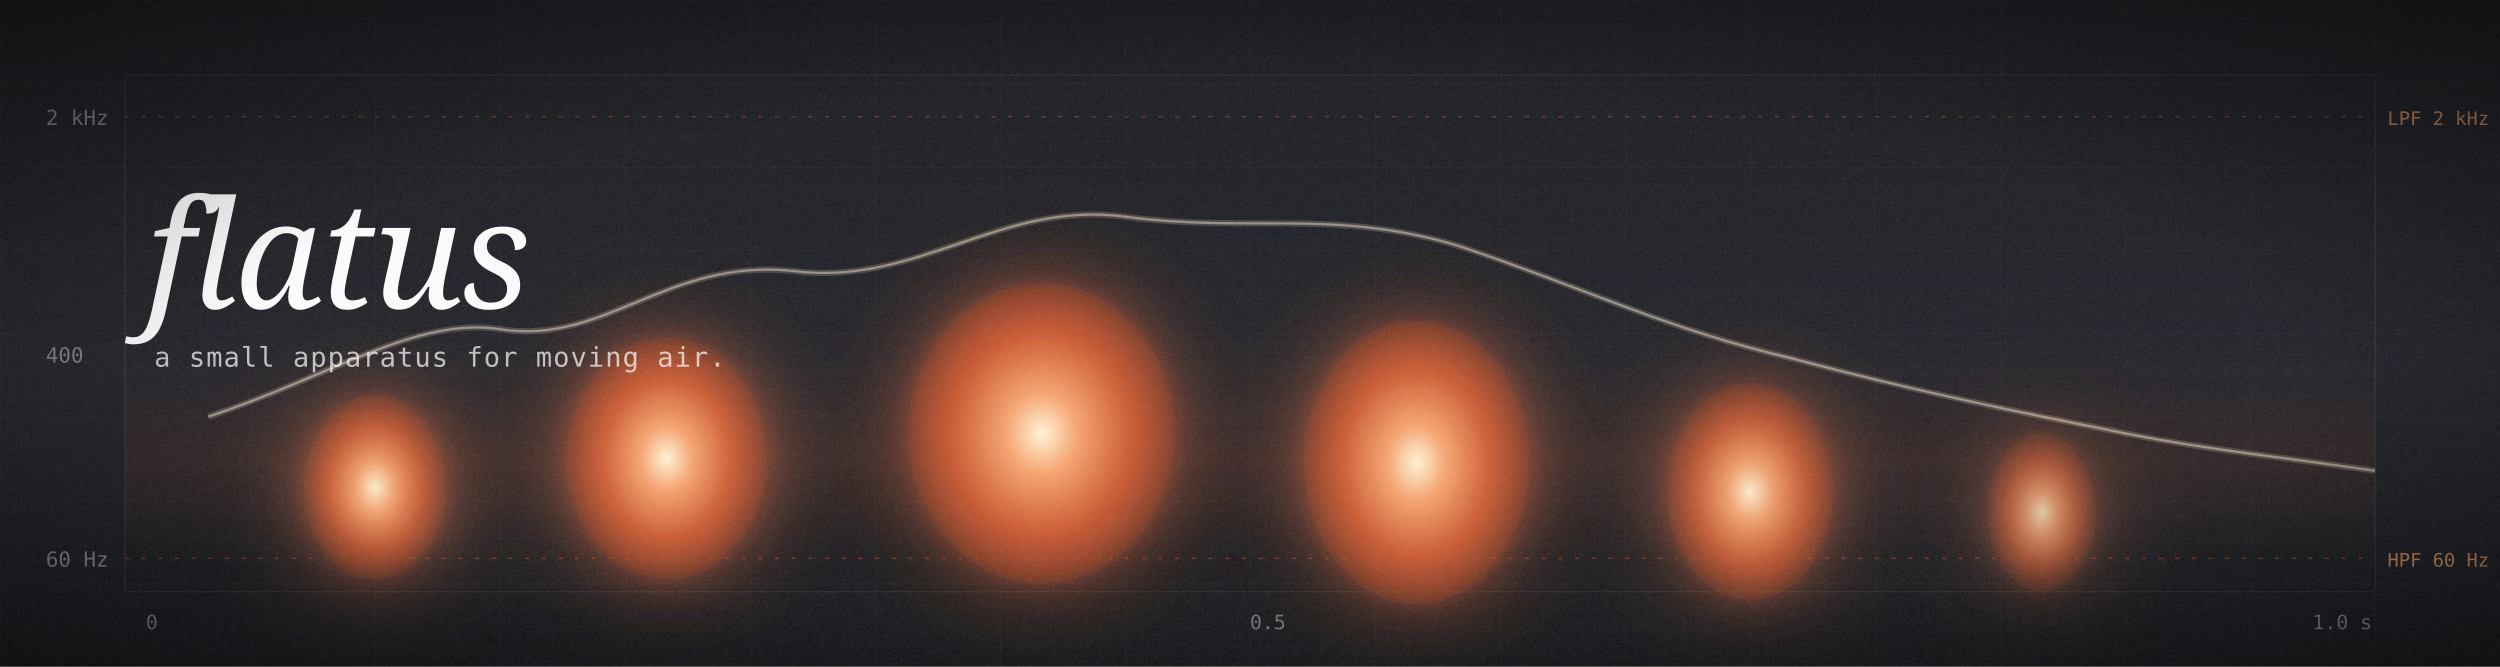
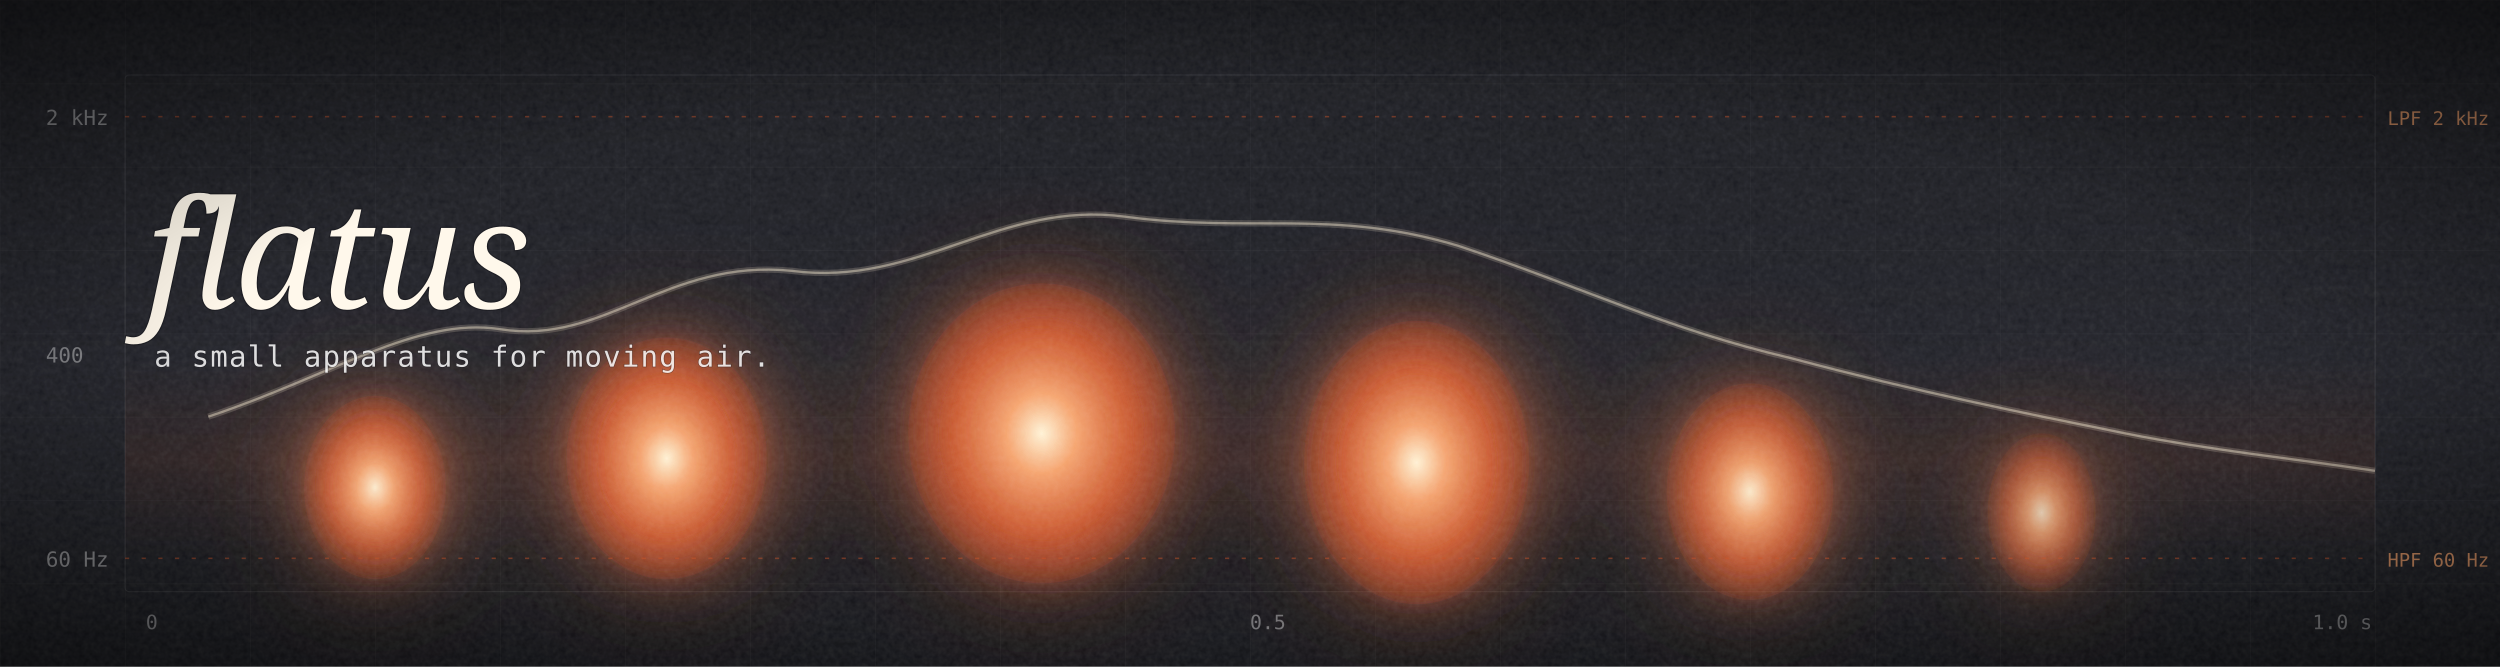
<svg xmlns="http://www.w3.org/2000/svg" viewBox="0 0 1200 320" role="img" aria-label="flatus — a small apparatus for moving air. Spectrogram of one event: energy concentrated from 80 to 400 Hz, six grains across one second, bounded by a 60 Hz high-pass and a 2 kHz low-pass.">
  <defs>
    <radialGradient id="grain" cx="50%" cy="50%" r="60%">
      <stop offset="0%" stop-color="#fff3d6" stop-opacity="0.95" />
      <stop offset="22%" stop-color="#f5a26b" stop-opacity="0.85" />
      <stop offset="55%" stop-color="#ce552a" stop-opacity="0.65" />
      <stop offset="100%" stop-color="#7a2812" stop-opacity="0" />
    </radialGradient>
    <linearGradient id="bg" x1="0" y1="0" x2="0" y2="1">
      <stop offset="0%" stop-color="#15161b" />
      <stop offset="55%" stop-color="#1c1d24" />
      <stop offset="100%" stop-color="#0f1014" />
    </linearGradient>
    <linearGradient id="band" x1="0" y1="0" x2="0" y2="1">
      <stop offset="0%" stop-color="#ce552a" stop-opacity="0.0" />
      <stop offset="50%" stop-color="#ce552a" stop-opacity="0.10" />
      <stop offset="100%" stop-color="#ce552a" stop-opacity="0.0" />
    </linearGradient>
    <filter id="grain-noise" x="0%" y="0%" width="100%" height="100%">
-       <feTurbulence type="fractalNoise" baseFrequency="0.85" numOctaves="2" seed="3" result="fine" />
+       <feTurbulence type="fractalNoise" baseFrequency="0.38" numOctaves="2" seed="3" result="fine" />
      <feColorMatrix in="fine" values="0 0 0 0 1                                        0 0 0 0 1                                        0 0 0 0 1                                        0 0 0 0.14 0" result="fineLit" />
-       <feTurbulence type="fractalNoise" baseFrequency="0.30" numOctaves="1" seed="11" result="coarse" />
+       <feTurbulence type="fractalNoise" baseFrequency="0.12" numOctaves="1" seed="11" result="coarse" />
      <feColorMatrix in="coarse" values="0 0 0 0 1                                          0 0 0 0 1                                          0 0 0 0 1                                          0 0 0 0.06 0" result="coarseLit" />
      <feMerge>
        <feMergeNode in="coarseLit" />
        <feMergeNode in="fineLit" />
      </feMerge>
      <feComposite in2="SourceGraphic" operator="in" />
    </filter>
    <filter id="bloom" x="-60%" y="-80%" width="220%" height="260%">
      <feGaussianBlur stdDeviation="4" result="b1" />
      <feGaussianBlur stdDeviation="14" in="SourceGraphic" result="b2" />
      <feGaussianBlur stdDeviation="28" in="SourceGraphic" result="b3" />
      <feMerge>
        <feMergeNode in="b3" />
        <feMergeNode in="b2" />
        <feMergeNode in="b1" />
+         <feMergeNode in="SourceGraphic" />
+       </feMerge>
+     </filter>
+     <filter id="title-bloom" x="-40%" y="-60%" width="180%" height="220%">
+       <feGaussianBlur stdDeviation="8" result="soft" />
+       <feMerge>
+         <feMergeNode in="soft" />
        <feMergeNode in="SourceGraphic" />
      </feMerge>
    </filter>
    <radialGradient id="vignette" cx="50%" cy="55%" r="75%">
      <stop offset="55%" stop-color="#000" stop-opacity="0" />
      <stop offset="100%" stop-color="#000" stop-opacity="0.55" />
    </radialGradient>
    <path id="wave" d="M 100 200                        C 160 180, 200 152, 240 158                        C 290 166, 320 124, 380 130                        C 440 138, 480 96,  540 104                        C 600 112, 640 100, 700 118                        C 760 138, 800 158, 860 172                        C 920 188, 970 198, 1020 208                        C 1060 216, 1100 220, 1140 226" />
    <pattern id="grid" width="60" height="40" patternUnits="userSpaceOnUse">
      <path d="M 60 0 L 0 0 0 40" fill="none" stroke="#ffffff" stroke-opacity="0.05" stroke-width="0.5" />
    </pattern>
  </defs>
  <rect width="1200" height="320" fill="url(#bg)" />
  <rect width="1200" height="320" fill="url(#grid)" />
  <rect x="60" y="36" width="1080" height="248" fill="none" stroke="#ffffff" stroke-opacity="0.08" stroke-width="0.5" rx="2" />
  <rect x="60" y="172" width="1080" height="96" fill="url(#band)" />
  <g filter="url(#bloom)">
    <ellipse cx="180" cy="234" rx="34" ry="44" fill="url(#grain)" opacity="0.85" />
    <ellipse cx="320" cy="220" rx="48" ry="58" fill="url(#grain)" opacity="0.95" />
    <ellipse cx="500" cy="208" rx="64" ry="72" fill="url(#grain)" opacity="1.0" />
    <ellipse cx="680" cy="222" rx="54" ry="68" fill="url(#grain)" opacity="0.95" />
    <ellipse cx="840" cy="236" rx="40" ry="52" fill="url(#grain)" opacity="0.78" />
    <ellipse cx="980" cy="246" rx="26" ry="38" fill="url(#grain)" opacity="0.55" />
  </g>
  <use href="#wave" stroke="#fff3d6" stroke-opacity="0.42" stroke-width="1.1" fill="none" />
  <use href="#wave" stroke="#fff3d6" stroke-opacity="0.18" stroke-width="3.0" fill="none" />
  <rect width="1200" height="320" filter="url(#grain-noise)" opacity="0.6" />
  <g>
    <line x1="60" y1="56" x2="1140" y2="56" stroke="#ce552a" stroke-opacity="0.45" stroke-dasharray="2 6" stroke-width="0.75" />
    <line x1="60" y1="268" x2="1140" y2="268" stroke="#ce552a" stroke-opacity="0.45" stroke-dasharray="2 6" stroke-width="0.75" />
  </g>
  <g font-family="ui-monospace, 'SF Mono', Menlo, monospace" font-size="10" fill="#ffffff" fill-opacity="0.42">
    <text x="22" y="60">2 kHz</text>
    <text x="22" y="174">400</text>
    <text x="22" y="272">60 Hz</text>
  </g>
  <g font-family="ui-monospace, 'SF Mono', Menlo, monospace" font-size="9.5" fill="#ffffff" fill-opacity="0.38">
    <text x="70" y="302">0</text>
    <text x="600" y="302">0.5</text>
    <text x="1110" y="302">1.0 s</text>
  </g>
  <g font-family="ui-monospace, 'SF Mono', Menlo, monospace" font-size="9" fill="#f5a26b" fill-opacity="0.72">
    <text x="1146" y="60">LPF 2 kHz</text>
    <text x="1146" y="272">HPF 60 Hz</text>
  </g>
  <g font-family="Charter, 'Iowan Old Style', 'Source Serif Pro', 'Apple Garamond', Cambria, Georgia, serif">
-     <text x="70" y="148" font-size="72" font-style="italic" font-weight="400" fill="#fafafa" letter-spacing="-1">flatus</text>
+     <text x="70" y="148" font-size="72" font-style="italic" font-weight="400" fill="#fff8eb" stroke="#0f1014" stroke-opacity="0.42" stroke-width="1.1" paint-order="stroke fill" letter-spacing="-1">flatus</text>
  </g>
  <g font-family="'Berkeley Mono', 'JetBrains Mono', 'SF Mono', Menlo, monospace">
-     <text x="74" y="176" font-size="13" fill="#ffffff" fill-opacity="0.7" letter-spacing="0.5">a small apparatus for moving air.</text>
+     <text x="74" y="176" font-size="14" fill="#ffffff" fill-opacity="0.84" stroke="#0f1014" stroke-opacity="0.35" stroke-width="0.6" paint-order="stroke fill" letter-spacing="0.55">a small apparatus for moving air.</text>
  </g>
  <rect width="1200" height="320" fill="url(#vignette)" />
</svg>
